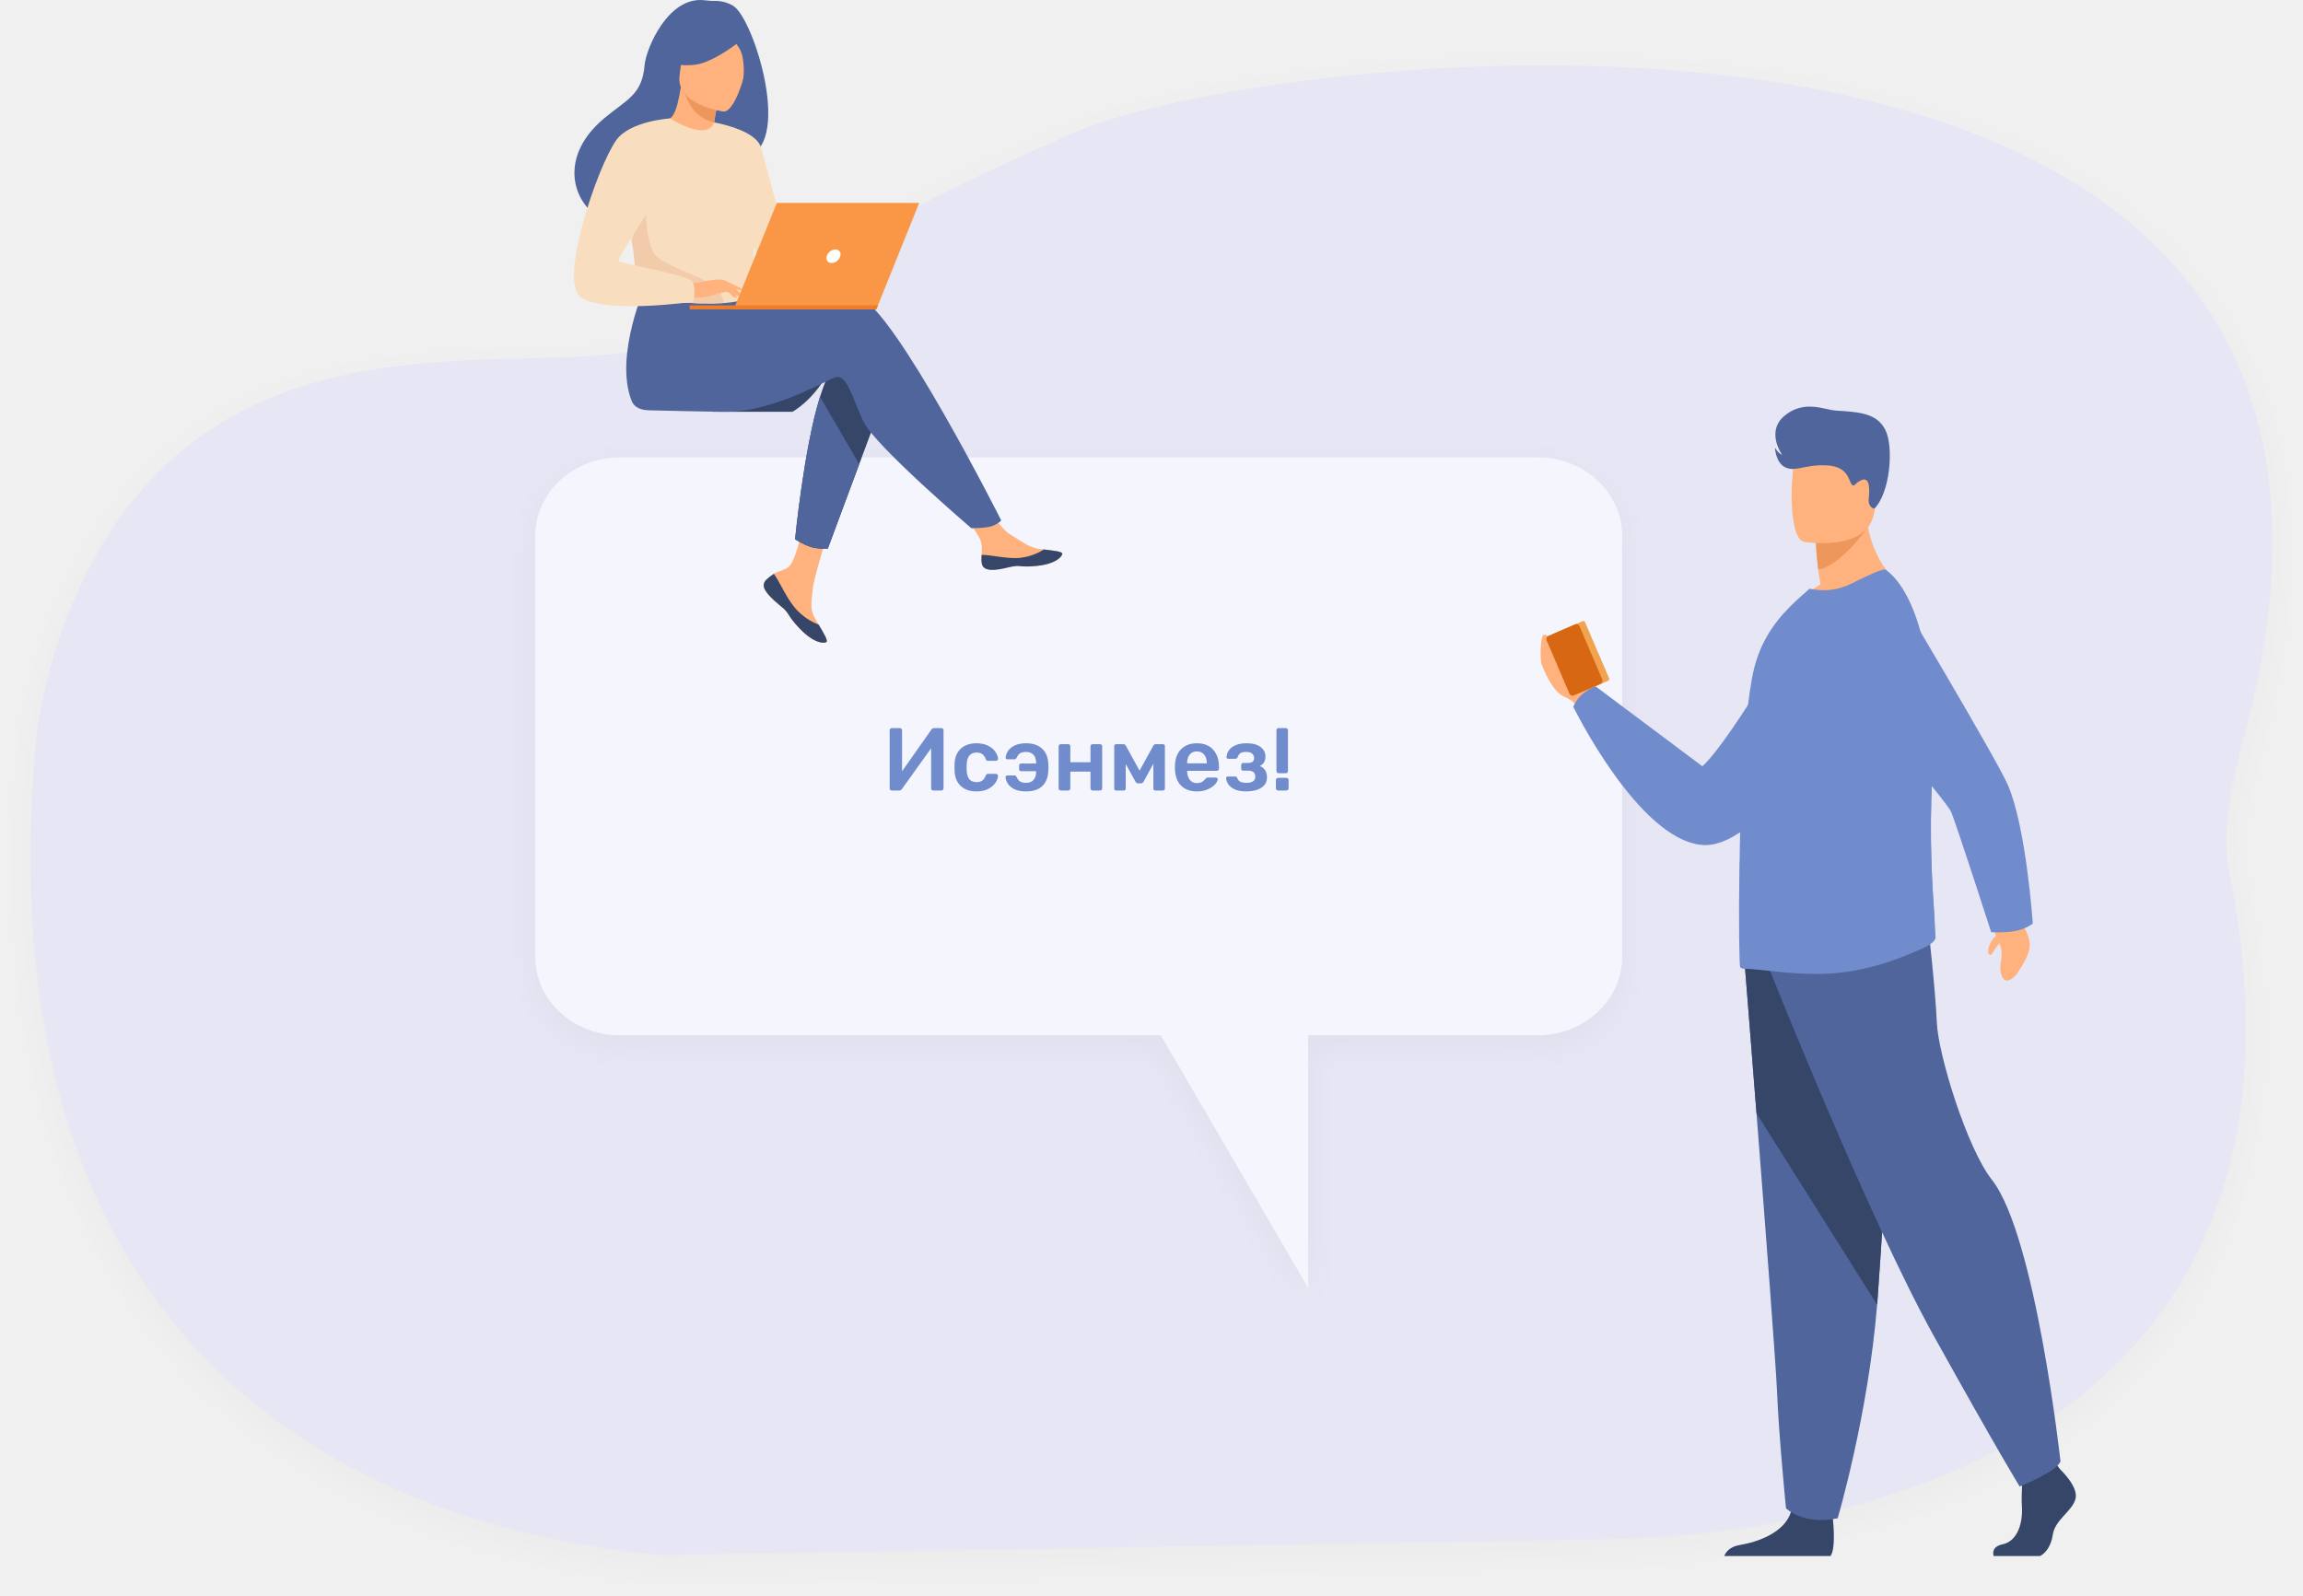
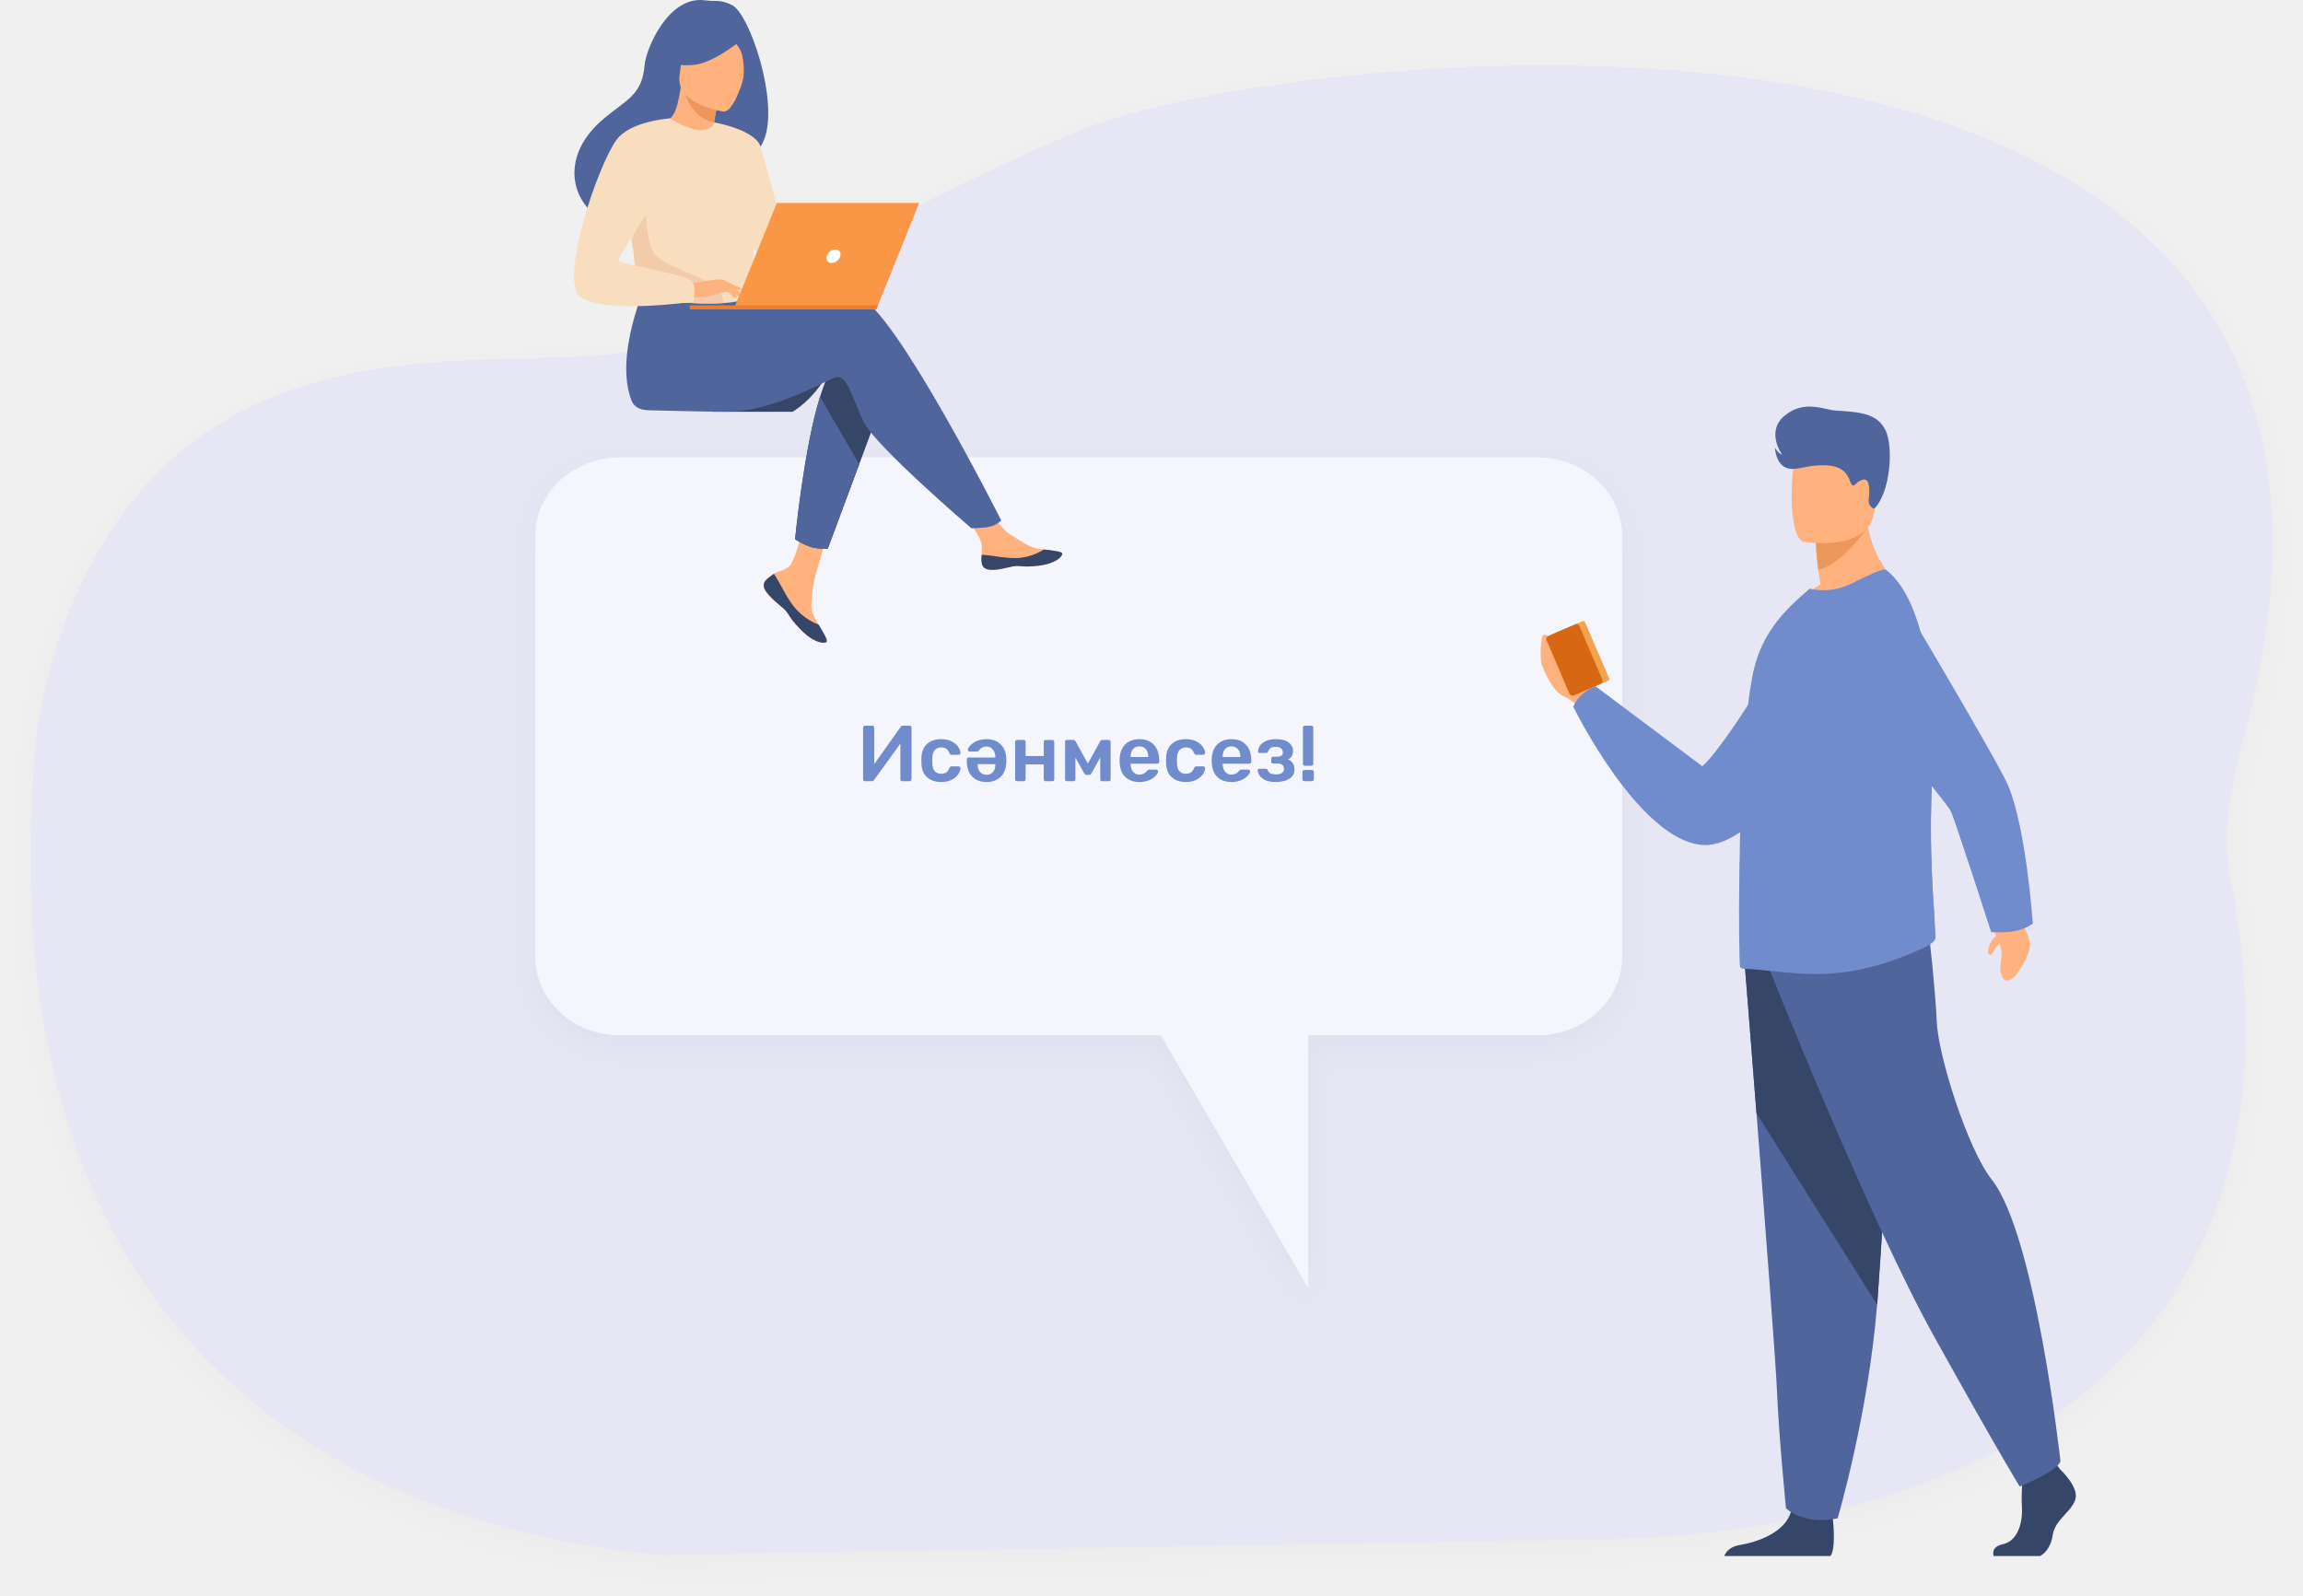
<svg xmlns="http://www.w3.org/2000/svg" width="981" height="680" viewBox="0 0 981 680" fill="none">
  <g filter="url(#filter0_d)">
    <path d="M280.713 662.532C120.924 646.693 -7.101 549.634 15.622 312.249C15.816 310.173 19.635 285.353 28.434 263.043C79.731 132.81 201.036 158.451 263.259 150.58C315.668 143.916 328.529 111.756 459.213 55.839C543.048 19.96 1049.78 -40.352 956.614 310.463C950.523 333.448 946.075 353.729 949.556 371.257C992.73 588.506 829.75 656.061 669.961 656.013L280.713 662.532Z" fill="#E7E6F4" />
  </g>
  <g filter="url(#filter1_d)">
    <path d="M654.954 194.899H264.046C244.134 194.899 228 209.87 228 228.316V407.697C228 426.143 244.134 441.114 264.046 441.114H494.457L557.216 548.716V441.114H654.954C674.866 441.114 691 426.143 691 407.697V228.36C691 209.87 674.866 194.899 654.954 194.899Z" fill="#F5F5FE" />
  </g>
  <path d="M352.292 159.736C345.775 171.063 337.569 175.45 337.569 175.45H303.489C303.537 175.402 357.264 151.06 352.292 159.736Z" fill="#354669" />
  <path d="M326.128 247.319C325.259 248.332 325.115 249.488 325.549 250.693C326.37 252.959 329.025 255.465 332.162 257.924C332.548 258.261 332.935 258.55 333.224 258.791C333.321 258.84 333.369 258.936 333.466 258.984C333.514 259.032 333.61 259.081 333.659 259.129C336.555 261.828 335.493 262.407 340.706 267.853C346.644 274.023 350.747 274.168 351.954 273.59C352.919 273.107 350.94 269.83 348.72 266.118C348.623 265.925 348.526 265.781 348.382 265.588C348.092 265.106 347.802 264.576 347.513 264.094C344.906 259.659 345.582 257.586 346.209 250.934C346.692 245.584 354.56 220.904 354.56 220.904L343.12 218.928C343.12 218.928 339.693 238.546 335.879 241.583C333.852 243.174 331.583 243.222 329.652 244.427C329.507 244.524 329.362 244.572 329.266 244.668C328.156 245.536 327.045 246.307 326.128 247.319Z" fill="#FFB27D" />
  <path d="M326.128 247.319C325.259 248.332 325.115 249.488 325.549 250.693C326.563 252.911 329.169 255.417 332.162 257.924C332.548 258.261 332.886 258.55 333.224 258.84C333.321 258.888 333.369 258.984 333.466 259.032C333.514 259.081 333.61 259.129 333.659 259.177C336.555 261.876 335.493 262.455 340.706 267.902C346.644 274.072 350.747 274.216 351.954 273.638C352.919 273.156 350.94 269.878 348.72 266.166C347.561 265.733 342.155 263.563 338.1 258.358C334.528 253.778 332.114 247.898 329.652 244.524C329.507 244.62 329.362 244.668 329.266 244.765C328.156 245.536 327.045 246.307 326.128 247.319Z" fill="#354669" />
  <path d="M418.231 240.185C418.955 243.704 423.975 243.126 429.575 241.728C435.175 240.378 433.871 241.969 441.836 241.101C449.849 240.234 452.263 237.245 452.504 236.04C452.745 234.98 448.787 234.594 444.539 234.112C444.008 234.064 443.477 233.967 442.946 233.919C438.167 233.341 434.644 230.256 430.299 227.701C426.196 225.291 420.065 215.554 420.065 215.554L409.108 216.422C409.108 216.422 414.852 225.146 417.073 228.954C418.376 231.172 418.328 234.112 418.135 236.426C418.038 237.679 417.99 238.932 418.231 240.185Z" fill="#FFB27D" />
  <path d="M429.575 241.728C435.175 240.378 433.871 241.969 441.836 241.101C449.849 240.234 452.263 237.245 452.504 236.04C452.745 234.98 448.787 234.594 444.539 234.112L444.491 234.208C444.491 234.208 439.712 237.582 433.051 237.775C427.644 237.92 421.9 236.377 418.135 236.426C418.038 237.679 417.99 238.932 418.231 240.185C418.907 243.704 423.975 243.126 429.575 241.728Z" fill="#354669" />
  <path d="M376.235 170.244L366.001 197.767L352.63 233.726C352.63 233.726 349.009 234.064 345.534 233.1C342.348 232.184 338.679 229.774 338.679 229.774C338.679 229.774 342.396 191.164 349.299 169.039C351.085 163.351 353.064 158.772 355.236 156.169C365.953 143.395 376.235 170.244 376.235 170.244Z" fill="#354669" />
  <path d="M365.808 126.525C359.098 124.355 339.934 127.151 320.722 130.911L316.715 124.259L275.201 121.03C275.201 121.03 261.492 151.397 269.023 170.726C270.133 173.57 272.836 174.775 276.601 174.823C276.601 174.823 301.365 175.45 309.426 175.45C330.087 175.45 353.161 161.278 356.105 160.7C360.981 159.736 362.96 169.473 367.835 179.692C372.711 189.91 413.742 225.05 413.742 225.05C413.742 225.05 420.065 225.098 422.672 224.134C425.472 223.074 426.486 221.724 426.486 221.724C426.486 221.724 380.965 131.393 365.808 126.525Z" fill="#4F659B" />
  <path d="M312.275 2.452C309.186 0.62 306.144 0.331 304.31 0.379C303.007 0.428 301.655 0.283 300.352 0.138C284.615 -1.982 275.154 20.865 274.575 27.758C273.561 40.532 266.803 42.46 257.293 50.462C238.226 66.465 243.825 85.071 254.252 92.012C260.528 96.157 271.534 92.012 271.534 92.012C271.678 92.108 301.703 75.286 316.475 67.139C338.631 64.006 321.205 7.754 312.275 2.452Z" fill="#4F659B" />
  <path d="M304.068 60.198C304.116 60.247 296.779 62.753 291.904 60.584C287.269 58.559 283.794 50.944 283.842 50.944C285.966 50.847 288.235 49.015 290.021 36.965L290.938 37.302L305.999 42.701C305.999 42.701 304.889 47.521 304.213 52.1C303.585 55.957 303.247 59.668 304.068 60.198Z" fill="#FFB27D" />
  <path d="M305.951 42.701C305.951 42.701 304.84 47.521 304.165 52.1C295.524 50.558 292.145 41.93 290.938 37.302L305.951 42.701Z" fill="#ED975D" />
  <path d="M308.171 47.521C308.171 47.521 287.607 44.774 289.49 32C291.421 19.227 290.021 10.261 303.247 11.514C316.474 12.767 318.26 17.973 318.694 22.408C319.129 26.794 313.578 47.907 308.171 47.521Z" fill="#FFB27D" />
  <path d="M317.97 15.37C317.97 15.37 304.792 26.698 295.814 27.614C286.835 28.529 283.456 25.637 283.456 25.637C283.456 25.637 288.718 21.251 291.903 14.213C292.821 12.141 294.8 10.695 297.117 10.502C303.537 9.923 315.702 9.682 317.97 15.37Z" fill="#4F659B" />
  <path d="M309.764 14.358C309.764 14.358 314.157 18.6 315.557 21.781C316.908 24.818 317.295 32.096 316.233 34.989C316.233 34.989 323.087 21.637 319.225 15.178C315.074 8.285 309.764 14.358 309.764 14.358Z" fill="#4F659B" />
  <path d="M321.398 90.469C320.77 132.068 321.205 123.391 316.667 127.344C315.557 128.308 312.467 128.838 308.413 129.128C295.62 129.995 273.174 127.874 272.353 125.512C269.409 117.366 271.485 114.811 269.023 102.327C268.781 100.977 268.443 99.579 268.057 97.989C266.03 89.409 264.002 86.517 271.291 72.731C277.905 60.247 284.759 50.124 285.339 50.462C302.716 60.777 304.116 52.1 304.116 52.1C304.116 52.1 321.687 70.176 321.398 90.469Z" fill="#F9DDBF" />
  <path d="M366.001 197.767L352.63 233.726C352.63 233.726 349.009 234.064 345.534 233.1C342.348 232.184 338.679 229.774 338.679 229.774C338.679 229.774 342.396 191.164 349.299 169.039L366.001 197.767Z" fill="#4F659B" />
  <path d="M304.165 52.149C304.165 52.149 322.073 55.185 324.149 62.898C326.273 70.61 338.631 115.824 338.631 115.824C338.631 115.824 329.507 117.463 325.308 113.269C321.108 109.075 310.681 74.322 310.681 74.322L304.165 52.149Z" fill="#F9DDBF" />
  <path d="M308.412 129.127C295.62 129.995 273.174 127.874 272.353 125.512C269.409 117.366 271.485 114.811 269.023 102.327L275.201 85.022C275.201 85.022 274.188 104.303 279.884 109.365C285.58 114.426 303.199 119.15 305.999 123.391C307.302 125.464 308.171 127.489 308.412 129.127Z" fill="#F2CCAA" />
  <path d="M293.786 121.03C293.786 121.03 306.385 118.234 308.412 119.342C310.44 120.451 315.412 124.548 316.039 125.946C316.667 127.344 311.502 124.886 309.861 124.404C308.799 124.114 305.902 125.127 304.502 125.561C298.565 127.537 294.896 126.525 294.896 126.525L293.786 121.03Z" fill="#FFB27D" />
  <path d="M285.339 50.462C285.339 50.462 268.395 51.522 262.554 59.668C254.3 71.14 237.936 120.114 247.349 126.621C257.92 133.948 295.379 128.549 295.379 128.549C295.379 128.549 296.634 122.717 294.896 119.921C293.159 117.125 264.968 112.546 263.664 111.244C262.361 109.943 279.932 85.89 279.932 81.986C279.932 78.081 285.339 50.462 285.339 50.462Z" fill="#F9DDBF" />
  <path d="M309.04 122.813C309.04 122.813 311.695 126.235 312.564 126.621C313.433 127.007 314.012 126.91 314.012 126.91L312.226 123.729L309.04 122.813Z" fill="#FFB27D" />
  <path d="M308.412 119.342L316.088 123.054C316.088 123.054 315.75 123.584 314.833 123.536C313.867 123.488 311.502 122.62 311.502 122.62L308.412 119.342Z" fill="#FFB27D" />
  <path d="M312.516 131.827H373.29L391.537 86.469H330.907L312.516 131.827Z" fill="#F99746" />
  <path d="M373.966 130.092H293.786V131.828H373.29L373.966 130.092Z" fill="#ED7D2B" />
  <path d="M357.939 109.172C358.374 107.581 357.457 106.28 355.864 106.28C354.271 106.28 352.581 107.581 352.147 109.172C351.712 110.762 352.63 112.064 354.223 112.064C355.816 112.064 357.457 110.762 357.939 109.172Z" fill="white" />
  <path d="M656.712 283.139C658.782 288.696 662.346 295.123 666.102 296.718C670.339 298.554 672.121 301.115 672.121 301.115L675.54 299.134L679.633 296.766C679.633 296.766 679.537 296.331 679.345 295.558C679.152 294.833 678.863 293.77 678.43 292.659C678.43 292.659 677.177 291.016 677.948 288.986C678.718 286.957 678.574 283.816 677.274 281.883C675.974 279.95 674.673 275.263 673.903 275.408C671.977 275.746 674.866 282.221 674.047 283.429C673.325 284.54 672.362 284.154 672.218 284.057C672.218 284.057 672.217 284.057 672.169 284.057C666.776 281.689 660.275 268.932 657.386 270.624C656.278 271.252 655.845 280.771 656.712 283.139Z" fill="#FFB27D" />
-   <path d="M771.803 255.547C771.803 255.547 737.564 315.467 725.14 326.484L679.633 292.417C679.633 292.417 673.036 294.446 670.147 301.115C670.147 301.115 697.788 357.652 724.996 360.02C752.203 362.436 790.439 292.272 790.439 292.272L771.803 255.547Z" fill="#718CCC" />
+   <path d="M771.803 255.547C771.803 255.547 737.564 315.467 725.14 326.484L679.633 292.417C679.633 292.417 673.036 294.447 670.147 301.115C670.147 301.115 697.788 357.652 724.996 360.02C752.203 362.436 790.439 292.272 790.439 292.272L771.803 255.547Z" fill="#718CCC" />
  <path d="M849.236 663H869.028C871.532 661.647 873.747 658.554 874.421 653.915C875.384 647.537 882.511 644.058 884.052 638.791C885.593 633.572 877.696 626.227 877.696 626.227L876.396 624.536L874.999 622.748L861.853 625.84C861.853 625.84 861.516 628.981 861.323 632.992C861.179 635.891 861.082 639.225 861.275 642.125C861.66 649.083 859.349 656.621 853.137 657.974C848.61 658.941 848.851 661.647 849.236 663Z" fill="#354669" />
  <path d="M734.482 663H779.7C781.867 660.342 781.097 650.485 780.759 647.295C780.711 646.667 780.663 646.28 780.663 646.28C780.663 646.28 765.205 633.862 763.086 643.381C763.038 643.671 762.942 643.961 762.846 644.251C760.197 653.142 748.206 657.153 741.272 658.264C736.745 658.989 735.108 661.357 734.482 663Z" fill="#354669" />
  <path d="M743.102 409.695C743.102 409.695 745.462 439.075 748.207 474.35C751.963 522.286 756.441 581.191 756.923 592.305C757.693 611.682 760.775 642.656 760.775 642.656C760.775 642.656 768.095 650.001 782.782 646.909C782.782 646.909 795.832 602.694 799.588 555.87C799.636 555.097 799.684 554.323 799.781 553.55C803.248 505.905 808.641 405.588 808.641 405.588L743.102 409.695Z" fill="#4F659B" />
  <path d="M743.102 409.695C743.102 409.695 745.462 439.075 748.207 474.35L799.588 555.918C799.636 555.145 799.684 554.372 799.781 553.599C803.248 505.953 808.641 405.636 808.641 405.636L743.102 409.695Z" fill="#354669" />
  <path d="M753.792 413.174C753.792 413.174 796.073 519.483 823.858 569.448C851.644 619.413 860.312 633.378 860.312 633.378C860.312 633.378 876.251 627 877.696 622.651C877.696 622.651 867.054 526.2 848.466 502.667C837.968 489.378 825.592 449.512 825.014 435.547C824.436 421.582 821.258 393.99 821.258 393.99L753.792 413.174Z" fill="#4F659B" />
  <path d="M764.339 258.157C780.856 263.375 809.412 249.265 809.412 249.265C809.412 249.265 794.195 237.813 794.965 213.942L782.204 224.283L773.536 231.289C773.536 231.289 773.584 235.445 774.499 242.693C774.74 244.578 775.077 246.704 775.462 249.024C768.384 252.938 764.339 258.157 764.339 258.157Z" fill="#FFB27D" />
  <path d="M773.536 231.289C773.536 231.289 773.584 235.445 774.499 242.693C784.13 241.051 795.013 225.442 795.013 225.442C790.102 224.041 785.816 223.751 782.204 224.283L773.536 231.289Z" fill="#ED975D" />
-   <path d="M768.48 230.903C768.48 230.903 795.784 235.445 798.336 218.339C800.888 201.233 806.137 190.312 788.85 186.688C771.562 183.064 767.18 189.056 764.916 194.564C762.701 200.122 761.449 229.308 768.48 230.903Z" fill="#FFB27D" />
+   <path d="M768.48 230.903C768.48 230.903 795.784 235.445 798.336 218.339C800.888 201.233 806.137 190.312 788.85 186.688C771.562 183.064 767.18 189.056 764.916 194.565C762.701 200.122 761.449 229.308 768.48 230.903Z" fill="#FFB27D" />
  <path d="M741.272 412.111C741.754 412.546 742.332 412.788 743.006 412.788C749.218 412.691 767.276 416.17 782.589 414.576C795.495 413.319 806.908 409.502 819.187 403.993C820.825 403.268 824.581 401.239 824.485 399.402C824.436 397.421 824.244 394.522 824.003 390.849C823.136 378.141 821.643 356.299 823.088 331.075C823.377 326.388 823.473 321.749 823.521 317.158C823.666 282.994 816.876 252.938 803.344 242.79C802.189 241.969 795.062 245.448 788.561 248.685C782.541 251.681 776.474 252.02 770.791 250.86L765.109 255.934C758.175 262.409 750.566 271.204 747.243 284.589C744.45 295.945 742.765 316.481 741.85 337.695C741.417 347.311 741.128 357.024 741.031 366.253V366.592C740.935 367.51 740.935 368.524 740.935 369.394C740.55 393.024 740.887 411.773 741.272 412.111Z" fill="#718CCC" />
  <path d="M824.003 390.849C823.136 378.141 821.643 356.299 823.088 331.075C823.377 326.388 823.473 321.749 823.521 317.158C817.887 303.386 813.264 293.432 813.264 293.432H799.01C799.01 293.48 788.561 365.045 824.003 390.849Z" fill="#718CCC" />
  <path d="M860.36 378.624C860.36 378.624 859.108 385.292 859.686 387.37C863.442 401.335 868.932 400.465 858.964 415.155C858.964 415.155 854.485 420.809 852.607 415.59C850.729 410.323 854.485 408.052 851.307 401.045C847.599 392.927 847.695 392.831 850.536 385.824L851.355 377.996L860.36 378.624Z" fill="#FFB27D" />
  <path d="M858.867 396.6C853.763 397.614 848.177 397.18 848.177 397.18C848.177 397.18 832.96 349.969 830.985 345.668C829.011 341.367 785.768 290.339 785.768 290.339L803.778 245.061C803.778 245.061 850.585 323.488 855.304 334.506C863.153 352.723 865.898 393.555 865.898 393.555C865.898 393.555 862.864 395.827 858.867 396.6Z" fill="#718CCC" />
-   <path d="M798.384 216.744C798.384 216.744 795.591 216.261 796.025 212.395C796.458 208.53 796.458 203.456 793.328 204.422C790.198 205.389 790.053 207.901 788.753 206.403C787.453 204.954 787.453 198.72 778.111 198.285C768.769 197.85 765.013 201.136 760.63 199.203C756.296 197.271 756.056 190.699 756.056 190.699C756.056 190.699 757.308 193.066 759.138 193.791C759.138 193.791 751.914 183.837 760.293 177.023C768.672 170.21 777.196 174.656 782.059 174.946C792.75 175.574 799.636 176.25 803.152 183.305C806.667 190.409 805.222 209.931 798.384 216.744Z" fill="#4F659B" />
-   <path d="M852.414 397.469C852.414 397.469 852.222 401.528 851.403 402.35C848.851 405.104 848.514 407.182 847.743 406.892C846.106 406.312 847.021 403.123 848.369 400.852C849.718 398.581 852.414 397.469 852.414 397.469Z" fill="#FFB27D" />
+   <path d="M798.384 216.744C798.384 216.744 795.591 216.261 796.025 212.395C796.458 208.53 796.458 203.456 793.328 204.422C790.198 205.389 790.053 207.901 788.753 206.403C787.453 204.954 787.453 198.72 778.111 198.285C768.769 197.85 765.013 201.136 760.63 199.203C756.296 197.271 756.056 190.699 756.056 190.699C756.056 190.699 757.308 193.067 759.138 193.791C759.138 193.791 751.914 183.837 760.293 177.024C768.672 170.21 777.196 174.656 782.059 174.946C792.75 175.574 799.636 176.25 803.152 183.305C806.667 190.409 805.222 209.931 798.384 216.744Z" fill="#4F659B" />
+   <path d="M852.414 397.469C852.414 397.469 852.222 401.529 851.403 402.35C848.851 405.104 848.514 407.182 847.743 406.892C846.106 406.312 847.021 403.123 848.369 400.852C849.718 398.581 852.414 397.469 852.414 397.469Z" fill="#FFB27D" />
  <path d="M684.997 290.066L672.475 295.431C672.04 295.624 671.556 295.431 671.411 294.996L661.161 271.121C660.968 270.686 661.161 270.203 661.596 270.058L674.119 264.693C674.554 264.5 675.037 264.693 675.182 265.128L685.432 289.003C685.625 289.39 685.432 289.873 684.997 290.066Z" fill="#F1A34F" />
  <path d="M681.757 291.42L670.396 296.301C669.67 296.64 668.8 296.253 668.51 295.528L658.792 272.813C658.454 272.088 658.841 271.219 659.566 270.929L670.928 266.047C671.653 265.709 672.523 266.096 672.813 266.821L682.531 289.535C682.821 290.26 682.483 291.13 681.757 291.42Z" fill="#D86713" />
-   <path d="M379.876 336.825C379.597 336.825 379.369 336.737 379.192 336.56C379.04 336.382 378.964 336.154 378.964 335.876V311.189C378.964 310.91 379.053 310.682 379.23 310.505C379.407 310.328 379.635 310.239 379.914 310.239H383.334C383.613 310.239 383.828 310.328 383.98 310.505C384.157 310.682 384.246 310.91 384.246 311.189V328.622L396.748 310.847C397.027 310.442 397.394 310.239 397.85 310.239H401.004C401.283 310.239 401.498 310.328 401.65 310.505C401.827 310.682 401.916 310.91 401.916 311.189V335.914C401.916 336.167 401.827 336.382 401.65 336.56C401.498 336.737 401.283 336.825 401.004 336.825H397.584C397.305 336.825 397.077 336.749 396.9 336.598C396.723 336.42 396.634 336.192 396.634 335.914V318.823L384.17 336.218C384.018 336.42 383.866 336.572 383.714 336.673C383.562 336.775 383.347 336.825 383.068 336.825H379.876Z" fill="#718CCC" />
-   <path d="M415.929 337.205C413.142 337.205 410.913 336.433 409.241 334.888C407.594 333.344 406.72 331.204 406.619 328.47L406.581 326.951L406.619 325.431C406.72 322.697 407.594 320.557 409.241 319.013C410.913 317.468 413.142 316.696 415.929 316.696C417.905 316.696 419.577 317.05 420.945 317.759C422.338 318.468 423.364 319.342 424.023 320.38C424.707 321.393 425.074 322.355 425.125 323.266C425.15 323.52 425.062 323.735 424.859 323.912C424.682 324.089 424.466 324.178 424.213 324.178H420.869C420.616 324.178 420.413 324.127 420.261 324.026C420.134 323.899 420.008 323.697 419.881 323.418C419.501 322.431 418.994 321.722 418.361 321.291C417.753 320.861 416.968 320.646 416.005 320.646C414.713 320.646 413.7 321.064 412.965 321.899C412.23 322.709 411.838 323.95 411.787 325.621L411.749 327.026L411.787 328.28C411.888 331.597 413.294 333.255 416.005 333.255C416.993 333.255 417.791 333.04 418.399 332.61C419.007 332.179 419.501 331.47 419.881 330.483C420.008 330.204 420.134 330.014 420.261 329.913C420.413 329.786 420.616 329.723 420.869 329.723H424.213C424.466 329.723 424.682 329.812 424.859 329.989C425.062 330.166 425.15 330.381 425.125 330.635C425.074 331.521 424.72 332.47 424.061 333.483C423.402 334.496 422.389 335.369 421.021 336.104C419.653 336.838 417.956 337.205 415.929 337.205Z" fill="#718CCC" />
-   <path d="M437.068 337.205C435.092 337.205 433.458 336.901 432.166 336.294C430.899 335.661 429.962 334.888 429.354 333.977C428.746 333.065 428.404 332.128 428.328 331.166V331.052C428.328 330.875 428.404 330.723 428.556 330.597C428.708 330.47 428.873 330.407 429.05 330.407H432.09C432.343 330.407 432.533 330.457 432.66 330.559C432.787 330.66 432.913 330.824 433.04 331.052C433.42 331.939 433.927 332.584 434.56 332.989C435.219 333.369 436.055 333.559 437.068 333.559C438.411 333.559 439.449 333.167 440.184 332.382C440.944 331.597 441.337 330.394 441.362 328.774V328.584H434.94C434.687 328.584 434.484 328.508 434.332 328.356C434.18 328.179 434.104 327.976 434.104 327.748V326.153C434.104 325.925 434.18 325.735 434.332 325.583C434.484 325.406 434.687 325.317 434.94 325.317H441.362V325.089C441.337 323.52 440.944 322.342 440.184 321.557C439.424 320.772 438.385 320.38 437.068 320.38C436.055 320.38 435.219 320.57 434.56 320.95C433.927 321.329 433.42 321.975 433.04 322.887C432.888 323.14 432.749 323.317 432.622 323.418C432.495 323.494 432.305 323.532 432.052 323.532H429.126C428.898 323.532 428.708 323.469 428.556 323.342C428.404 323.19 428.341 323.001 428.366 322.773C428.442 321.811 428.784 320.874 429.392 319.962C430 319.025 430.937 318.253 432.204 317.645C433.496 317.012 435.117 316.696 437.068 316.696C439.981 316.696 442.249 317.455 443.87 318.975C445.517 320.469 446.403 322.583 446.53 325.317C446.581 325.925 446.606 326.469 446.606 326.951C446.606 327.432 446.581 327.976 446.53 328.584C446.403 331.344 445.542 333.47 443.946 334.964C442.35 336.458 440.057 337.205 437.068 337.205Z" fill="#718CCC" />
-   <path d="M451.857 336.825C451.604 336.825 451.389 336.737 451.211 336.56C451.034 336.382 450.945 336.167 450.945 335.914V317.987C450.945 317.734 451.034 317.519 451.211 317.341C451.389 317.164 451.604 317.076 451.857 317.076H455.011C455.29 317.076 455.505 317.164 455.657 317.341C455.835 317.493 455.923 317.709 455.923 317.987V324.786H464.511V317.987C464.511 317.709 464.6 317.493 464.777 317.341C464.955 317.164 465.17 317.076 465.423 317.076H468.577C468.856 317.076 469.071 317.164 469.223 317.341C469.401 317.493 469.489 317.709 469.489 317.987V335.914C469.489 336.167 469.401 336.382 469.223 336.56C469.071 336.737 468.856 336.825 468.577 336.825H465.423C465.17 336.825 464.955 336.737 464.777 336.56C464.6 336.382 464.511 336.167 464.511 335.914V328.774H455.923V335.914C455.923 336.167 455.835 336.382 455.657 336.56C455.505 336.737 455.29 336.825 455.011 336.825H451.857Z" fill="#718CCC" />
-   <path d="M495.407 317.076C495.61 317.076 495.787 317.152 495.939 317.304C496.117 317.455 496.205 317.62 496.205 317.797V336.028C496.205 336.256 496.129 336.446 495.977 336.598C495.825 336.749 495.623 336.825 495.369 336.825H492.101C491.848 336.825 491.645 336.749 491.493 336.598C491.367 336.446 491.303 336.256 491.303 336.028V325.393L487.237 332.875C487.06 333.179 486.883 333.407 486.705 333.559C486.553 333.711 486.325 333.787 486.021 333.787H484.767C484.489 333.787 484.261 333.711 484.083 333.559C483.906 333.407 483.741 333.179 483.589 332.875L479.523 325.545V336.028C479.523 336.256 479.447 336.446 479.295 336.598C479.143 336.749 478.953 336.825 478.725 336.825H475.457C475.204 336.825 475.001 336.749 474.849 336.598C474.697 336.446 474.621 336.256 474.621 336.028V317.797C474.621 317.62 474.697 317.455 474.849 317.304C475.001 317.152 475.179 317.076 475.381 317.076H478.573C479.004 317.076 479.333 317.291 479.561 317.721L485.413 328.356L491.265 317.721C491.493 317.291 491.823 317.076 492.253 317.076H495.407Z" fill="#718CCC" />
-   <path d="M509.852 337.205C507.04 337.205 504.798 336.395 503.126 334.774C501.479 333.129 500.605 330.824 500.504 327.862L500.466 326.913L500.504 325.963C500.631 323.077 501.517 320.81 503.164 319.165C504.836 317.519 507.065 316.696 509.852 316.696C512.841 316.696 515.147 317.607 516.768 319.43C518.415 321.253 519.238 323.684 519.238 326.723V327.52C519.238 327.773 519.149 327.989 518.972 328.166C518.795 328.343 518.567 328.432 518.288 328.432H505.672V328.736C505.723 330.128 506.103 331.306 506.812 332.268C507.547 333.205 508.547 333.673 509.814 333.673C511.309 333.673 512.512 333.091 513.424 331.926C513.652 331.647 513.829 331.47 513.956 331.394C514.108 331.318 514.323 331.28 514.602 331.28H517.87C518.098 331.28 518.288 331.356 518.44 331.508C518.617 331.635 518.706 331.799 518.706 332.002C518.706 332.61 518.339 333.331 517.604 334.167C516.895 334.977 515.869 335.686 514.526 336.294C513.183 336.901 511.625 337.205 509.852 337.205ZM514.07 325.241V325.127C514.07 323.634 513.69 322.431 512.93 321.519C512.195 320.608 511.169 320.152 509.852 320.152C508.535 320.152 507.509 320.608 506.774 321.519C506.039 322.431 505.672 323.634 505.672 325.127V325.241H514.07Z" fill="#718CCC" />
-   <path d="M530.872 337.205C528.845 337.205 527.198 336.914 525.932 336.332C524.69 335.724 523.778 334.99 523.196 334.129C522.638 333.268 522.334 332.42 522.284 331.584V331.47C522.284 331.293 522.347 331.154 522.474 331.052C522.626 330.926 522.79 330.862 522.968 330.862H526.084C526.337 330.862 526.527 330.913 526.654 331.014C526.806 331.116 526.932 331.28 527.034 331.508C527.287 332.242 527.743 332.774 528.402 333.103C529.086 333.407 529.972 333.559 531.062 333.559C532.176 333.559 533.063 333.344 533.722 332.913C534.38 332.483 534.71 331.825 534.71 330.938C534.71 329.217 533.684 328.356 531.632 328.356H529.542C529.288 328.356 529.086 328.28 528.934 328.128C528.782 327.976 528.706 327.773 528.706 327.52V325.925C528.706 325.697 528.782 325.507 528.934 325.355C529.086 325.178 529.288 325.089 529.542 325.089H531.48C532.392 325.089 533.076 324.925 533.532 324.596C533.988 324.241 534.216 323.697 534.216 322.963C534.216 322.228 533.95 321.621 533.418 321.14C532.886 320.633 532.024 320.38 530.834 320.38C529.694 320.38 528.87 320.557 528.364 320.912C527.857 321.266 527.464 321.848 527.186 322.659C527.059 322.887 526.92 323.051 526.768 323.152C526.641 323.254 526.451 323.304 526.198 323.304H523.196C522.993 323.304 522.816 323.241 522.664 323.114C522.512 322.963 522.448 322.785 522.474 322.583C522.524 321.57 522.841 320.62 523.424 319.734C524.032 318.848 524.956 318.126 526.198 317.569C527.439 316.987 528.997 316.696 530.872 316.696C533.658 316.696 535.71 317.24 537.028 318.329C538.37 319.418 539.042 320.734 539.042 322.279C539.042 323.266 538.852 324.089 538.472 324.748C538.117 325.406 537.509 325.95 536.648 326.381C538.674 327.166 539.688 328.824 539.688 331.356C539.688 333.179 538.877 334.61 537.256 335.648C535.66 336.686 533.532 337.205 530.872 337.205Z" fill="#718CCC" />
-   <path d="M544.634 329.457C544.38 329.457 544.165 329.369 543.988 329.191C543.81 329.014 543.722 328.799 543.722 328.546V311.151C543.722 310.897 543.81 310.682 543.988 310.505C544.165 310.328 544.38 310.239 544.634 310.239H547.712C547.99 310.239 548.206 310.328 548.358 310.505C548.535 310.657 548.624 310.872 548.624 311.151V328.546C548.624 328.799 548.535 329.014 548.358 329.191C548.206 329.369 547.99 329.457 547.712 329.457H544.634ZM544.406 336.825C544.152 336.825 543.937 336.737 543.76 336.56C543.582 336.382 543.494 336.167 543.494 335.914V332.382C543.494 332.103 543.582 331.875 543.76 331.698C543.937 331.521 544.152 331.432 544.406 331.432H547.94C548.218 331.432 548.446 331.521 548.624 331.698C548.801 331.875 548.89 332.103 548.89 332.382V335.914C548.89 336.167 548.801 336.382 548.624 336.56C548.446 336.737 548.218 336.825 547.94 336.825H544.406Z" fill="#718CCC" />
+   <path d="M368.472 332.862C368.221 332.862 368.016 332.783 367.857 332.625C367.72 332.468 367.652 332.265 367.652 332.017V310.045C367.652 309.797 367.732 309.594 367.891 309.437C368.05 309.279 368.255 309.2 368.506 309.2H371.579C371.83 309.2 372.023 309.279 372.16 309.437C372.319 309.594 372.399 309.797 372.399 310.045V325.561L383.635 309.741C383.885 309.38 384.215 309.2 384.625 309.2H387.459C387.71 309.2 387.903 309.279 388.04 309.437C388.199 309.594 388.279 309.797 388.279 310.045V332.051C388.279 332.276 388.199 332.468 388.04 332.625C387.903 332.783 387.71 332.862 387.459 332.862H384.386C384.135 332.862 383.931 332.794 383.771 332.659C383.612 332.501 383.532 332.299 383.532 332.051V316.839L372.331 332.321C372.194 332.501 372.057 332.637 371.921 332.727C371.784 332.817 371.591 332.862 371.34 332.862H368.472Z" fill="#718CCC" />
+   <path d="M400.873 333.2C398.368 333.2 396.365 332.513 394.862 331.138C393.382 329.763 392.597 327.859 392.506 325.425L392.472 324.073L392.506 322.721C392.597 320.287 393.382 318.383 394.862 317.008C396.365 315.634 398.368 314.946 400.873 314.946C402.649 314.946 404.151 315.262 405.381 315.893C406.633 316.524 407.555 317.301 408.147 318.225C408.762 319.127 409.092 319.983 409.137 320.794C409.16 321.02 409.08 321.211 408.898 321.369C408.739 321.527 408.545 321.606 408.318 321.606H405.312C405.085 321.606 404.903 321.561 404.766 321.47C404.652 321.358 404.538 321.177 404.424 320.93C404.083 320.051 403.628 319.42 403.058 319.037C402.512 318.654 401.806 318.462 400.941 318.462C399.78 318.462 398.869 318.834 398.209 319.577C397.549 320.299 397.196 321.403 397.15 322.89L397.116 324.141L397.15 325.256C397.241 328.208 398.505 329.685 400.941 329.685C401.829 329.685 402.546 329.493 403.093 329.11C403.639 328.727 404.083 328.096 404.424 327.217C404.538 326.969 404.652 326.8 404.766 326.71C404.903 326.597 405.085 326.541 405.312 326.541H408.318C408.545 326.541 408.739 326.62 408.898 326.777C409.08 326.935 409.16 327.127 409.137 327.352C409.092 328.141 408.773 328.986 408.181 329.887C407.589 330.789 406.678 331.566 405.449 332.22C404.22 332.873 402.694 333.2 400.873 333.2Z" fill="#718CCC" />
+   <path d="M420.246 314.946C422.773 314.946 424.777 315.679 426.257 317.144C427.759 318.586 428.556 320.625 428.647 323.262C428.67 323.397 428.681 323.679 428.681 324.107C428.681 324.535 428.67 324.817 428.647 324.952C428.533 327.521 427.725 329.538 426.223 331.003C424.743 332.468 422.751 333.2 420.246 333.2C417.56 333.2 415.476 332.389 413.997 330.766C412.539 329.144 411.811 326.98 411.811 324.276V323.566C411.811 323.341 411.891 323.149 412.05 322.992C412.209 322.834 412.414 322.755 412.665 322.755H424.003V322.485C423.957 321.245 423.604 320.208 422.944 319.375C422.307 318.518 421.419 318.09 420.28 318.09C418.937 318.09 417.856 318.608 417.036 319.645C416.831 319.893 416.66 320.051 416.524 320.118C416.41 320.186 416.228 320.22 415.977 320.22H413.04C412.835 320.22 412.653 320.163 412.494 320.051C412.357 319.916 412.289 319.758 412.289 319.577C412.289 319.037 412.608 318.406 413.245 317.685C413.905 316.941 414.839 316.299 416.046 315.758C417.252 315.217 418.652 314.946 420.246 314.946ZM416.455 325.594V325.696C416.455 327.025 416.786 328.096 417.446 328.907C418.129 329.718 419.062 330.124 420.246 330.124C421.43 330.124 422.352 329.718 423.012 328.907C423.673 328.096 424.003 327.025 424.003 325.696V325.594H416.455Z" fill="#718CCC" />
+   <path d="M433.229 332.862C433.001 332.862 432.807 332.783 432.648 332.625C432.489 332.468 432.409 332.276 432.409 332.051V316.096C432.409 315.87 432.489 315.679 432.648 315.521C432.807 315.363 433.001 315.285 433.229 315.285H436.063C436.314 315.285 436.507 315.363 436.644 315.521C436.803 315.656 436.883 315.848 436.883 316.096V322.146H444.601V316.096C444.601 315.848 444.68 315.656 444.84 315.521C444.999 315.363 445.193 315.285 445.42 315.285H448.255C448.505 315.285 448.699 315.363 448.835 315.521C448.995 315.656 449.075 315.848 449.075 316.096V332.051C449.075 332.276 448.995 332.468 448.835 332.625C448.699 332.783 448.505 332.862 448.255 332.862H445.42C445.193 332.862 444.999 332.783 444.84 332.625C444.68 332.468 444.601 332.276 444.601 332.051V325.696H436.883V332.051C436.883 332.276 436.803 332.468 436.644 332.625C436.507 332.783 436.314 332.862 436.063 332.862H433.229Z" fill="#718CCC" />
+   <path d="M472.367 315.285C472.549 315.285 472.709 315.352 472.845 315.487C473.004 315.623 473.084 315.769 473.084 315.927V332.152C473.084 332.355 473.016 332.524 472.879 332.659C472.743 332.794 472.561 332.862 472.333 332.862H469.396C469.168 332.862 468.986 332.794 468.849 332.659C468.736 332.524 468.679 332.355 468.679 332.152V322.687L465.025 329.346C464.865 329.617 464.706 329.82 464.546 329.955C464.41 330.09 464.205 330.158 463.932 330.158H462.805C462.554 330.158 462.349 330.09 462.19 329.955C462.031 329.82 461.883 329.617 461.746 329.346L458.092 322.823V332.152C458.092 332.355 458.024 332.524 457.887 332.659C457.75 332.794 457.58 332.862 457.375 332.862H454.438C454.21 332.862 454.028 332.794 453.891 332.659C453.755 332.524 453.687 332.355 453.687 332.152V315.927C453.687 315.769 453.755 315.623 453.891 315.487C454.028 315.352 454.187 315.285 454.37 315.285H457.238C457.625 315.285 457.921 315.476 458.126 315.859L463.385 325.324L468.645 315.859C468.849 315.476 469.145 315.285 469.532 315.285H472.367Z" fill="#718CCC" />
+   <path d="M485.349 333.2C482.821 333.2 480.807 332.479 479.304 331.037C477.824 329.572 477.039 327.521 476.947 324.885L476.913 324.039L476.947 323.194C477.061 320.625 477.858 318.608 479.338 317.144C480.841 315.679 482.844 314.946 485.349 314.946C488.035 314.946 490.107 315.758 491.564 317.38C493.044 319.003 493.784 321.166 493.784 323.87V324.58C493.784 324.806 493.704 324.997 493.545 325.155C493.385 325.313 493.181 325.392 492.93 325.392H481.592V325.662C481.638 326.901 481.979 327.949 482.617 328.806C483.277 329.639 484.176 330.056 485.314 330.056C486.658 330.056 487.739 329.538 488.559 328.501C488.764 328.254 488.923 328.096 489.037 328.028C489.173 327.961 489.367 327.927 489.617 327.927H492.554C492.759 327.927 492.93 327.994 493.067 328.13C493.226 328.242 493.306 328.389 493.306 328.569C493.306 329.11 492.976 329.752 492.315 330.496C491.678 331.217 490.756 331.848 489.549 332.389C488.342 332.93 486.942 333.2 485.349 333.2ZM489.139 322.552V322.451C489.139 321.121 488.798 320.051 488.115 319.239C487.455 318.428 486.532 318.023 485.349 318.023C484.165 318.023 483.243 318.428 482.582 319.239C481.922 320.051 481.592 321.121 481.592 322.451V322.552H489.139Z" fill="#718CCC" />
+   <path d="M505.093 333.2C502.588 333.2 500.585 332.513 499.082 331.138C497.602 329.763 496.817 327.859 496.726 325.425L496.692 324.073L496.726 322.721C496.817 320.287 497.602 318.383 499.082 317.008C500.585 315.634 502.588 314.946 505.093 314.946C506.869 314.946 508.371 315.262 509.601 315.893C510.853 316.524 511.775 317.301 512.367 318.225C512.982 319.127 513.312 319.983 513.357 320.794C513.38 321.02 513.3 321.211 513.118 321.369C512.959 321.527 512.765 321.606 512.538 321.606H509.532C509.305 321.606 509.123 321.561 508.986 321.47C508.872 321.358 508.758 321.177 508.645 320.93C508.303 320.051 507.848 319.42 507.279 319.037C506.732 318.654 506.026 318.462 505.161 318.462C504 318.462 503.089 318.834 502.429 319.577C501.769 320.299 501.416 321.403 501.37 322.89L501.336 324.141L501.37 325.256C501.461 328.208 502.725 329.685 505.161 329.685C506.049 329.685 506.766 329.493 507.313 329.11C507.859 328.727 508.303 328.096 508.645 327.217C508.758 326.969 508.872 326.8 508.986 326.71C509.123 326.597 509.305 326.541 509.532 326.541H512.538C512.765 326.541 512.959 326.62 513.118 326.777C513.3 326.935 513.38 327.127 513.357 327.352C513.312 328.141 512.993 328.986 512.401 329.887C511.809 330.789 510.898 331.566 509.669 332.22C508.44 332.873 506.914 333.2 505.093 333.2Z" fill="#718CCC" />
+   <path d="M524.569 333.2C522.042 333.2 520.027 332.479 518.524 331.037C517.044 329.572 516.259 327.521 516.168 324.885L516.133 324.039L516.168 323.194C516.281 320.625 517.078 318.608 518.558 317.144C520.061 315.679 522.064 314.946 524.569 314.946C527.255 314.946 529.327 315.758 530.784 317.38C532.264 319.003 533.004 321.166 533.004 323.87V324.58C533.004 324.806 532.924 324.997 532.765 325.155C532.606 325.313 532.401 325.392 532.15 325.392H520.812V325.662C520.858 326.901 521.199 327.949 521.837 328.806C522.497 329.639 523.396 330.056 524.535 330.056C525.878 330.056 526.959 329.538 527.779 328.501C527.984 328.254 528.143 328.096 528.257 328.028C528.394 327.961 528.587 327.927 528.838 327.927H531.775C531.979 327.927 532.15 327.994 532.287 328.13C532.446 328.242 532.526 328.389 532.526 328.569C532.526 329.11 532.196 329.752 531.535 330.496C530.898 331.217 529.976 331.848 528.769 332.389C527.563 332.93 526.162 333.2 524.569 333.2ZM528.359 322.552V322.451C528.359 321.121 528.018 320.051 527.335 319.239C526.675 318.428 525.753 318.023 524.569 318.023C523.385 318.023 522.463 318.428 521.802 319.239C521.142 320.051 520.812 321.121 520.812 322.451V322.552H528.359Z" fill="#718CCC" />
+   <path d="M543.459 333.2C541.638 333.2 540.158 332.941 539.02 332.423C537.904 331.882 537.084 331.228 536.561 330.462C536.06 329.696 535.787 328.941 535.741 328.197V328.096C535.741 327.938 535.798 327.814 535.912 327.724C536.048 327.611 536.196 327.555 536.356 327.555H539.156C539.384 327.555 539.555 327.6 539.668 327.69C539.805 327.78 539.919 327.927 540.01 328.13C540.238 328.783 540.647 329.256 541.239 329.549C541.854 329.82 542.651 329.955 543.63 329.955C544.632 329.955 545.429 329.763 546.02 329.38C546.612 328.997 546.908 328.411 546.908 327.623C546.908 326.09 545.986 325.324 544.142 325.324H542.264C542.036 325.324 541.854 325.256 541.717 325.121C541.581 324.986 541.513 324.806 541.513 324.58V323.161C541.513 322.958 541.581 322.789 541.717 322.654C541.854 322.496 542.036 322.417 542.264 322.417H544.006C544.825 322.417 545.44 322.27 545.85 321.977C546.26 321.662 546.464 321.177 546.464 320.524C546.464 319.87 546.225 319.33 545.747 318.901C545.269 318.451 544.495 318.225 543.425 318.225C542.401 318.225 541.661 318.383 541.205 318.699C540.75 319.014 540.397 319.532 540.147 320.254C540.033 320.456 539.908 320.603 539.771 320.693C539.657 320.783 539.486 320.828 539.259 320.828H536.561C536.379 320.828 536.219 320.772 536.083 320.659C535.946 320.524 535.889 320.366 535.912 320.186C535.957 319.285 536.242 318.439 536.766 317.651C537.312 316.862 538.143 316.22 539.259 315.724C540.374 315.206 541.774 314.946 543.459 314.946C545.964 314.946 547.808 315.431 548.992 316.4C550.198 317.369 550.802 318.541 550.802 319.916C550.802 320.794 550.631 321.527 550.289 322.113C549.971 322.699 549.424 323.183 548.65 323.566C550.471 324.265 551.382 325.741 551.382 327.994C551.382 329.617 550.654 330.89 549.197 331.814C547.762 332.738 545.85 333.2 543.459 333.2Z" fill="#718CCC" />
+   <path d="M555.827 326.304C555.599 326.304 555.406 326.225 555.247 326.068C555.087 325.91 555.008 325.718 555.008 325.493V310.011C555.008 309.786 555.087 309.594 555.247 309.437C555.406 309.279 555.599 309.2 555.827 309.2H558.593C558.844 309.2 559.037 309.279 559.174 309.437C559.333 309.572 559.413 309.763 559.413 310.011V325.493C559.413 325.718 559.333 325.91 559.174 326.068C559.037 326.225 558.844 326.304 558.593 326.304H555.827ZM555.622 332.862C555.395 332.862 555.201 332.783 555.042 332.625C554.882 332.468 554.803 332.276 554.803 332.051V328.907C554.803 328.659 554.882 328.456 555.042 328.299C555.201 328.141 555.395 328.062 555.622 328.062H558.798C559.049 328.062 559.254 328.141 559.413 328.299C559.572 328.456 559.652 328.659 559.652 328.907V332.051C559.652 332.276 559.572 332.468 559.413 332.625C559.254 332.783 559.049 332.862 558.798 332.862H555.622Z" fill="#718CCC" />
  <defs>
    <filter id="filter0_d" x="0" y="18.861" width="981" height="660.671" filterUnits="userSpaceOnUse" color-interpolation-filters="sRGB">
      <feFlood flood-opacity="0" result="BackgroundImageFix" />
      <feColorMatrix in="SourceAlpha" type="matrix" values="0 0 0 0 0 0 0 0 0 0 0 0 0 0 0 0 0 0 127 0" />
      <feOffset dy="4" />
      <feGaussianBlur stdDeviation="6.5" />
      <feColorMatrix type="matrix" values="0 0 0 0 0 0 0 0 0 0 0 0 0 0 0 0 0 0 0.02 0" />
      <feBlend mode="normal" in2="BackgroundImageFix" result="effect1_dropShadow" />
      <feBlend mode="normal" in="SourceGraphic" in2="effect1_dropShadow" result="shape" />
    </filter>
    <filter id="filter1_d" x="215" y="185.899" width="489" height="379.817" filterUnits="userSpaceOnUse" color-interpolation-filters="sRGB">
      <feFlood flood-opacity="0" result="BackgroundImageFix" />
      <feColorMatrix in="SourceAlpha" type="matrix" values="0 0 0 0 0 0 0 0 0 0 0 0 0 0 0 0 0 0 127 0" />
      <feOffset dy="4" />
      <feGaussianBlur stdDeviation="6.5" />
      <feColorMatrix type="matrix" values="0 0 0 0 0 0 0 0 0 0 0 0 0 0 0 0 0 0 0.03 0" />
      <feBlend mode="normal" in2="BackgroundImageFix" result="effect1_dropShadow" />
      <feBlend mode="normal" in="SourceGraphic" in2="effect1_dropShadow" result="shape" />
    </filter>
  </defs>
</svg>
